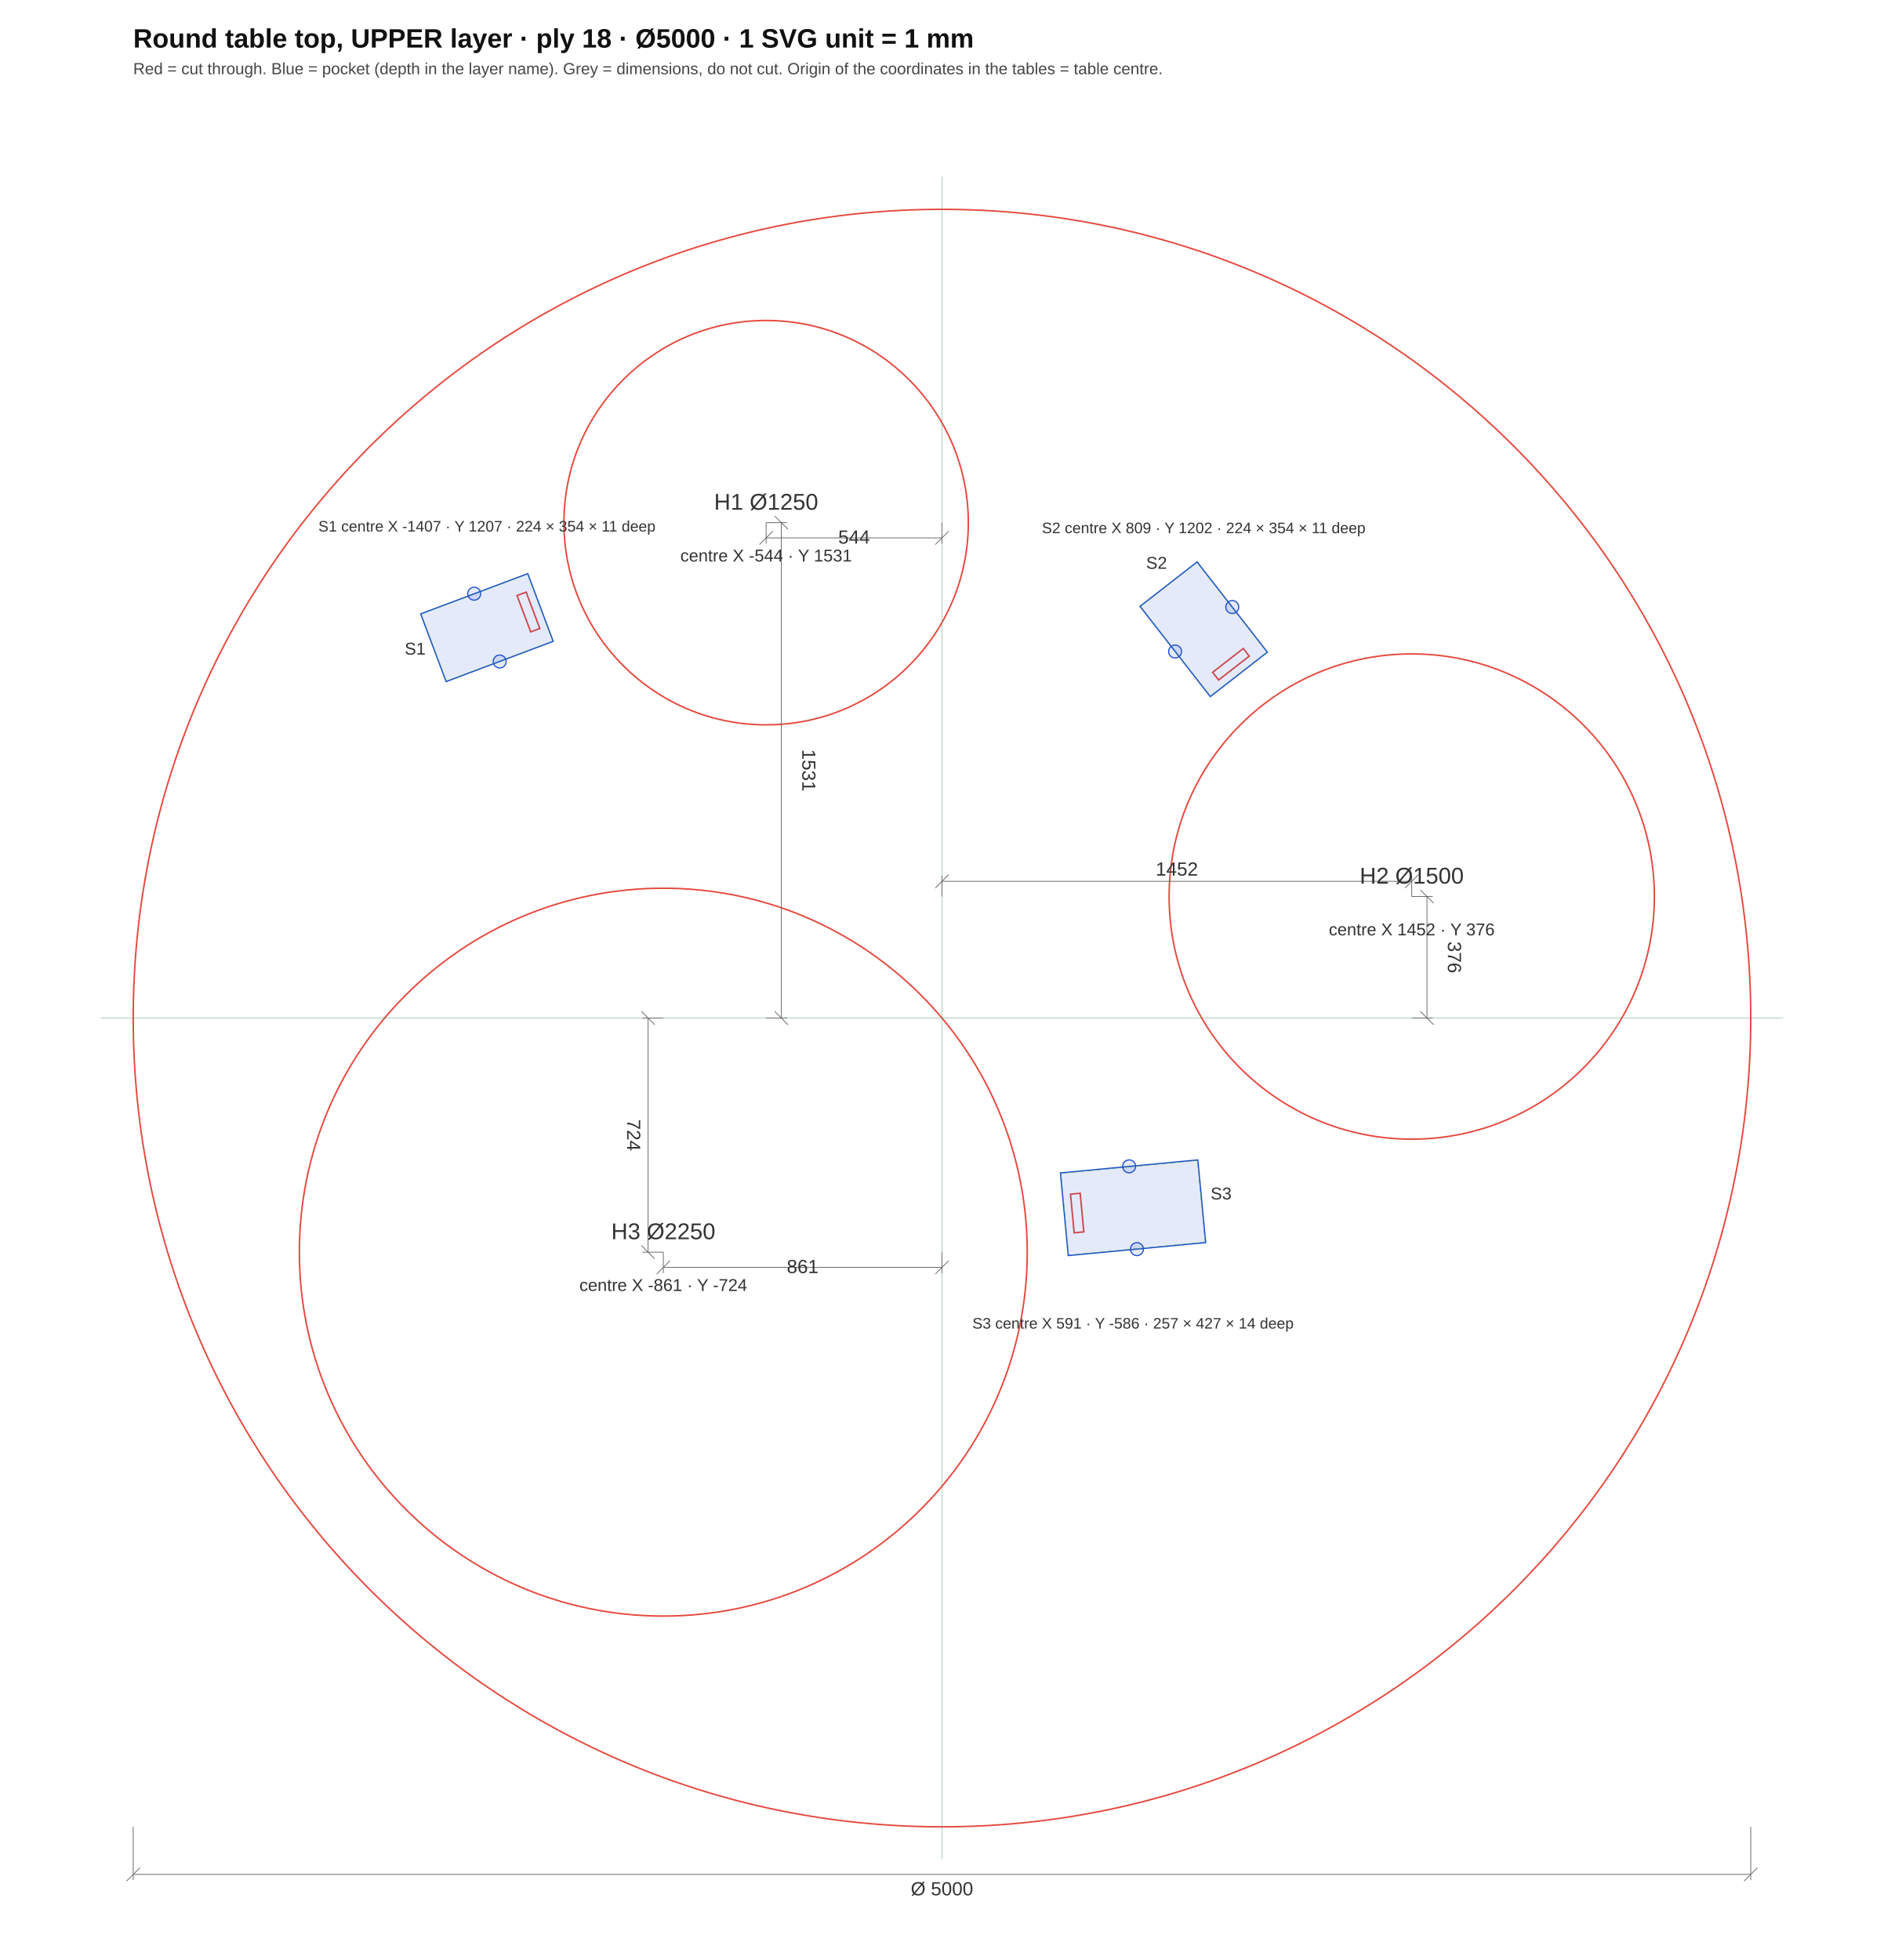
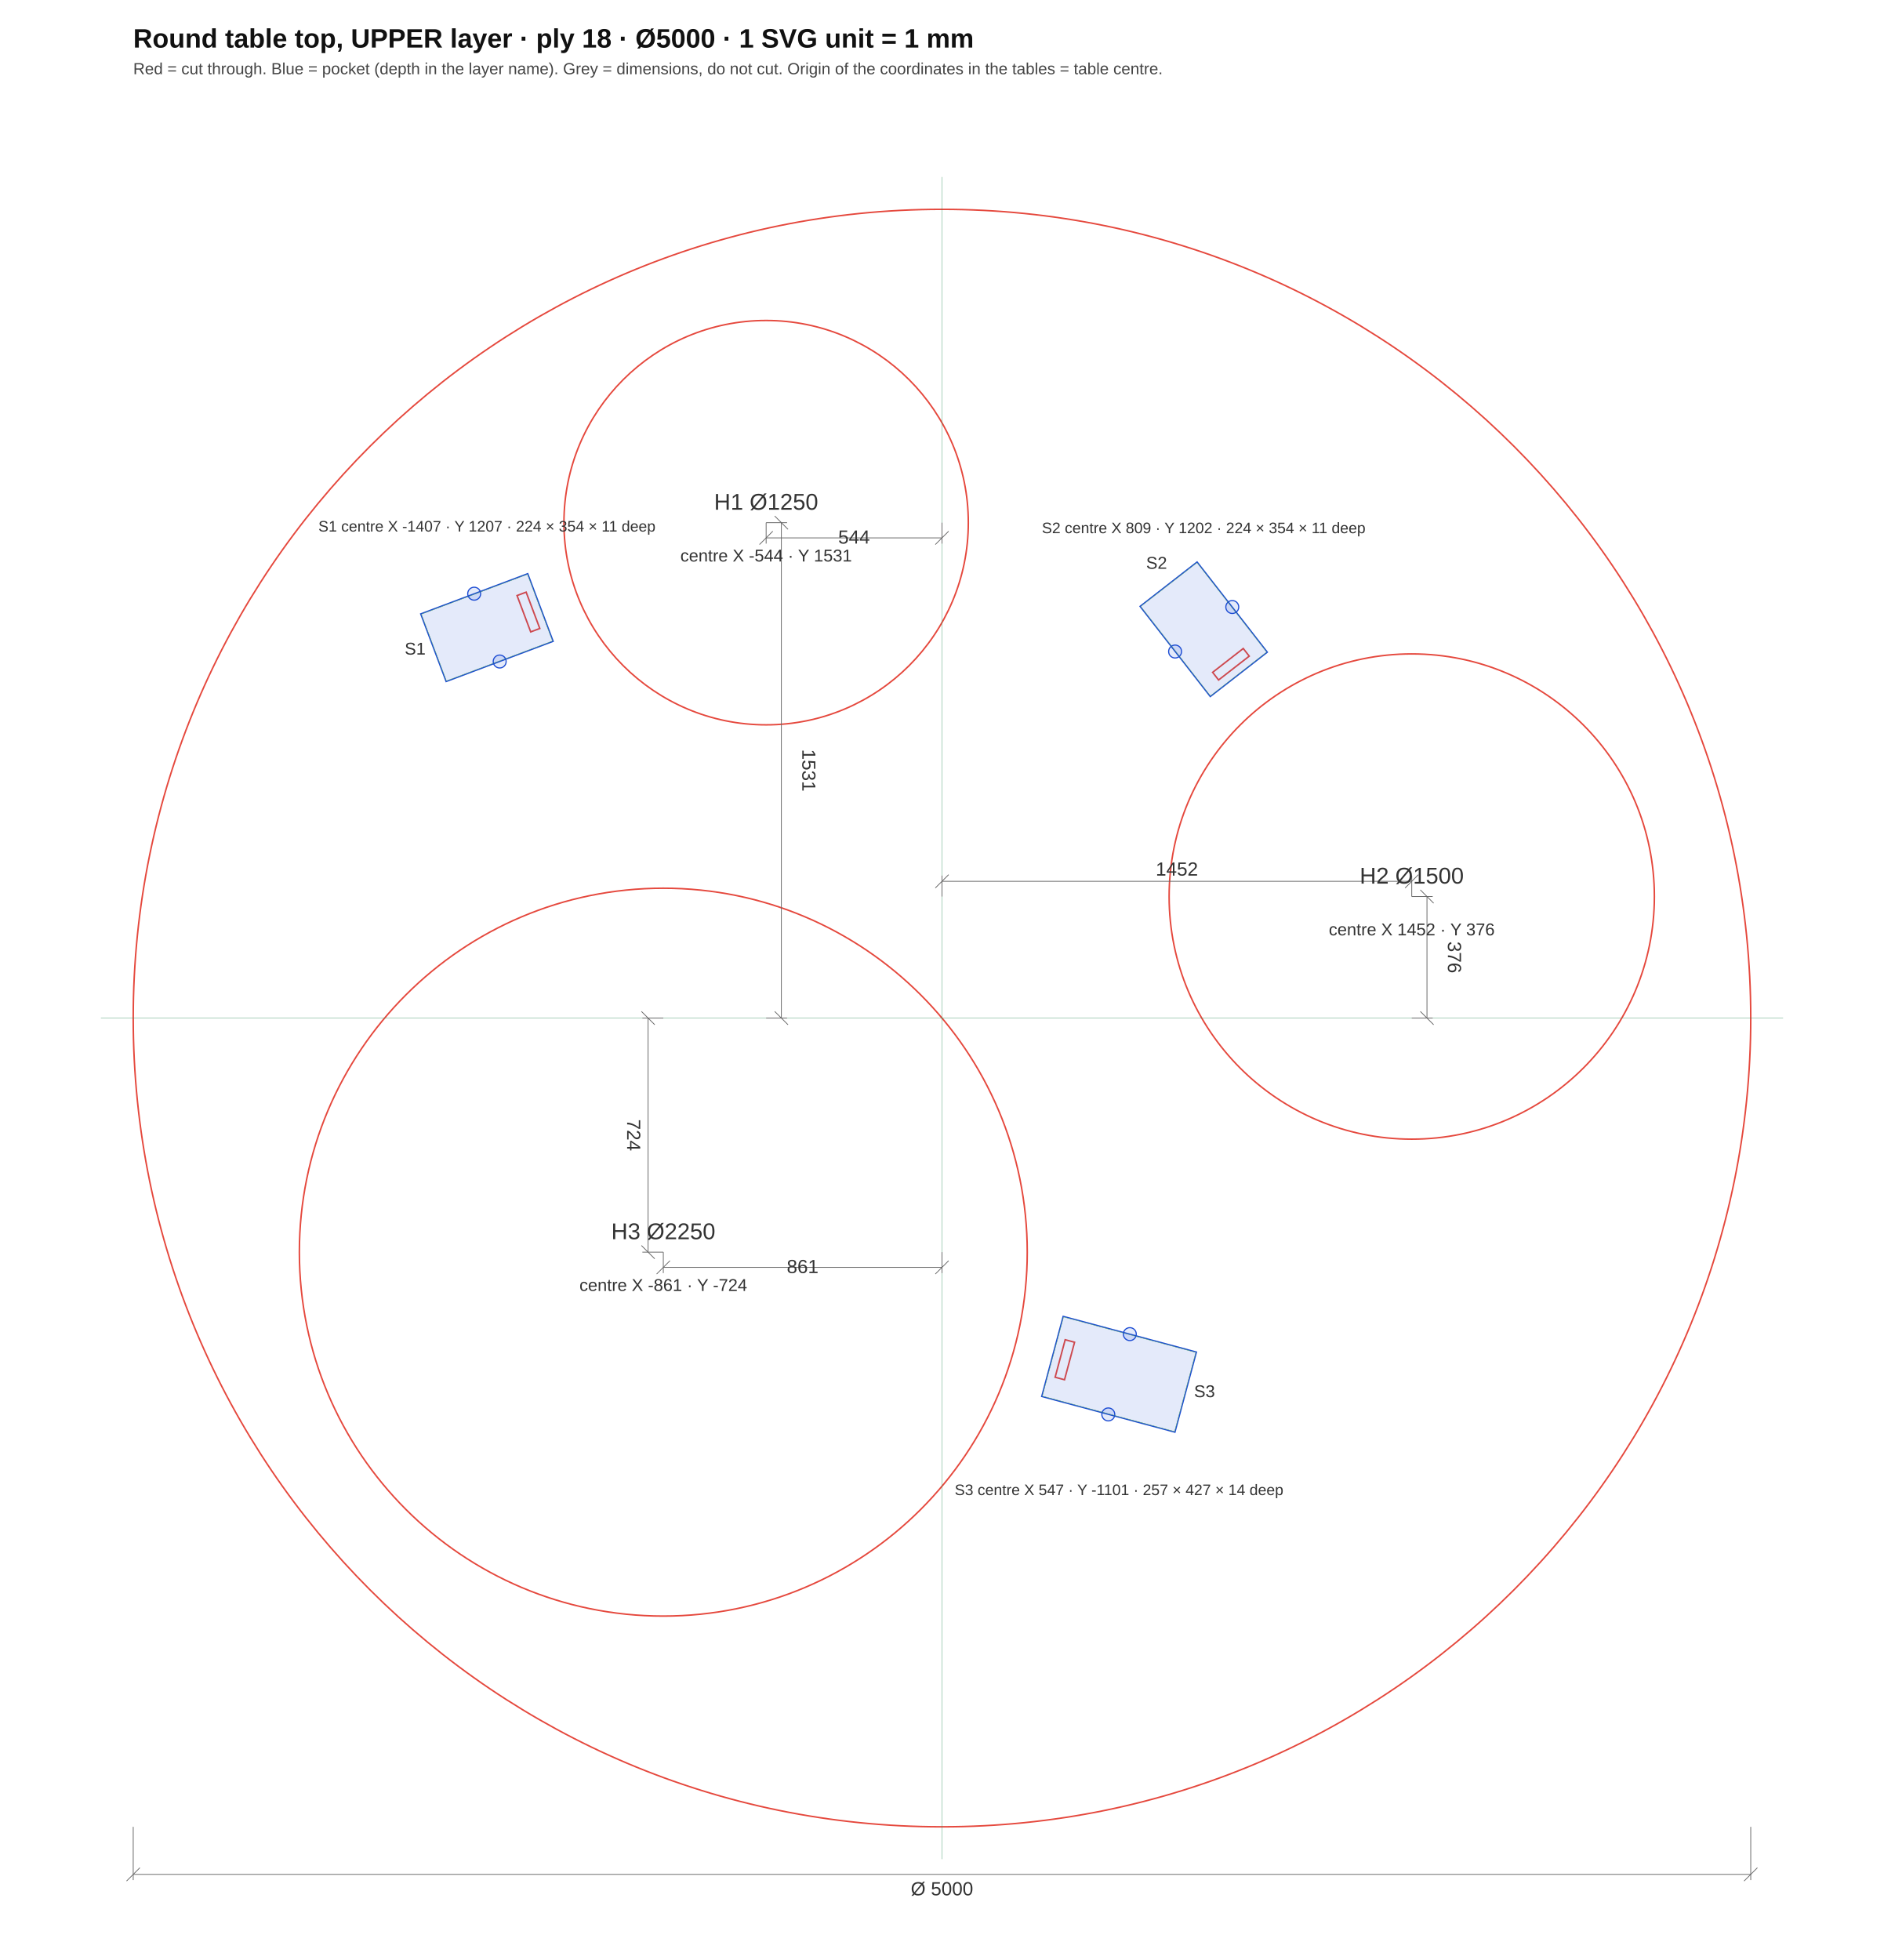
<svg xmlns="http://www.w3.org/2000/svg" width="5823.5mm" height="6058.8mm" viewBox="-411.8 -647.1 5823.5 6058.8">
  <g id="CUT_through" fill="none" stroke="#E5483D" stroke-width="4.71">
    <path d="M0.00 2500.00A2500 2500 0 1 0 5000.00 2500.00A2500 2500 0 1 0 0.00 2500.00Z" />
    <path d="M1331.43 968.57A625.0 625.0 0 1 0 2581.43 968.57A625.0 625.0 0 1 0 1331.43 968.57Z" />
    <path d="M3202.14 2124.29A750.0 750.0 0 1 0 4702.14 2124.29A750.0 750.0 0 1 0 3202.14 2124.29Z" />
    <path d="M513.57 3223.57A1125.0 1125.0 0 1 0 2763.57 3223.57A1125.0 1125.0 0 1 0 513.57 3223.57Z" />
    <path d="M1214.55 1183.33L1256.77 1295.65L1228.69 1306.21L1186.47 1193.88Z" />
    <path d="M3449.70 1381.20L3355.01 1454.91L3336.58 1431.24L3431.27 1357.53Z" />
-     <path d="M2908.58 3163.79L2897.29 3044.32L2927.16 3041.50L2938.45 3160.96Z" />
+     <path d="M2849.77 3610.23L2880.83 3494.32L2909.80 3502.08L2878.75 3617.99Z" />
  </g>
  <g id="POCKET_11mm_deep" fill="#1C4CD3" fill-opacity="0.12" stroke="#1C4CD3" stroke-width="3.53">
    <path d="M1219.66 1125.85L1298.47 1335.53L967.11 1460.08L888.29 1250.41Z" />
    <path d="M1033.98 1188.13A20 20 0 1 0 1073.98 1188.13A20 20 0 1 0 1033.98 1188.13Z" />
    <path d="M1112.79 1397.81A20 20 0 1 0 1152.79 1397.81A20 20 0 1 0 1112.79 1397.81Z" />
    <path d="M3506.09 1368.98L3329.34 1506.58L3111.88 1227.25L3288.64 1089.65Z" />
    <path d="M3377.36 1229.31A20 20 0 1 0 3417.36 1229.31A20 20 0 1 0 3377.36 1229.31Z" />
    <path d="M3200.61 1366.91A20 20 0 1 0 3240.61 1366.91A20 20 0 1 0 3200.61 1366.91Z" />
  </g>
  <g id="POCKET_14mm_deep" fill="#1C4CD3" fill-opacity="0.12" stroke="#1C4CD3" stroke-width="3.53">
-     <path d="M2890.14 3234.34L2865.95 2978.48L3291.06 2938.29L3315.24 3194.15Z" />
-     <path d="M3082.69 3214.24A20 20 0 1 0 3122.69 3214.24A20 20 0 1 0 3082.69 3214.24Z" />
-     <path d="M3058.51 2958.38A20 20 0 1 0 3098.51 2958.38A20 20 0 1 0 3058.51 2958.38Z" />
+     <path d="M2807.89 3669.92L2874.41 3421.68L3286.86 3532.20L3220.34 3780.44Z" />
+     <path d="M2994.12 3725.18A20 20 0 1 0 3034.12 3725.18A20 20 0 1 0 2994.12 3725.18Z" />
+     <path d="M3060.63 3476.94A20 20 0 1 0 3100.63 3476.94A20 20 0 1 0 3060.63 3476.94Z" />
  </g>
  <g id="MARK_pencil_do_not_cut" fill="none" stroke="#2E8B57" stroke-width="{max(0.4, ts*0.05):.2f}" stroke-dasharray="{ts*0.8:.1f} {ts*0.4:.1f}">
    <path d="M1218.49 1128.43L1295.89 1334.36L968.27 1457.51L890.87 1251.58Z" />
    <path d="M3503.29 1368.63L3329.69 1503.78L3114.69 1227.60L3288.29 1092.45Z" />
-     <path d="M2891.94 3232.16L2868.13 2980.28L3289.26 2940.47L3313.06 3192.35Z" />
+     <path d="M2810.34 3668.51L2875.82 3424.13L3284.41 3533.61L3218.93 3777.99Z" />
    <path d="M-100.00 2500.00L5100.00 2500.00" />
    <path d="M2500.00 5100.00L2500.00 -100.00" />
  </g>
  <g id="DIMENSIONS_do_not_cut" fill="none" stroke="#666" stroke-width="2.35" font-family="IBM Plex Sans, Arial, sans-serif" font-size="58.8">
    <path d="M0.00 5000.00L0.00 5164.71M5000.00 5000.00L5000.00 5164.71M0.00 5147.06L5000.00 5147.06" />
    <path d="M-20.59 5167.65L20.59 5126.47" />
    <path d="M4979.41 5167.65L5020.59 5126.47" />
    <text x="2500.00" y="5211.76" fill="#333" stroke="none" text-anchor="middle" transform="rotate(0.00 2500.00 5211.76)">Ø 5000</text>
    <path d="M2500.00 968.57L2500.00 1033.28M1956.43 968.57L1956.43 1033.28M2500.00 1015.63L1956.43 1015.63" />
    <path d="M2520.59 995.04L2479.41 1036.22" />
    <path d="M1977.02 995.04L1935.84 1036.22" />
    <text x="2228.21" y="1033.28" fill="#333" stroke="none" text-anchor="middle" transform="rotate(360.00 2228.21 1033.28)">544</text>
    <path d="M1956.43 2500.00L2021.13 2500.00M1956.43 968.57L2021.13 968.57M2003.49 2500.00L2003.49 968.57" />
    <path d="M2024.08 2520.59L1982.90 2479.41" />
    <path d="M2024.08 989.16L1982.90 947.98" />
    <text x="2068.19" y="1734.29" fill="#333" stroke="none" text-anchor="middle" transform="rotate(90.00 2068.19 1734.29)">1531</text>
    <path d="M2500.00 2124.29L2500.00 2059.58M3952.14 2124.29L3952.14 2059.58M2500.00 2077.23L3952.14 2077.23" />
    <path d="M2479.41 2097.82L2520.59 2056.64" />
    <path d="M3931.55 2097.82L3972.73 2056.64" />
    <text x="3226.07" y="2059.58" fill="#333" stroke="none" text-anchor="middle" transform="rotate(0.00 3226.07 2059.58)">1452</text>
    <path d="M3952.14 2500.00L4016.85 2500.00M3952.14 2124.29L4016.85 2124.29M3999.20 2500.00L3999.20 2124.29" />
    <path d="M4019.79 2520.59L3978.61 2479.41" />
    <path d="M4019.79 2144.87L3978.61 2103.70" />
    <text x="4063.91" y="2312.14" fill="#333" stroke="none" text-anchor="middle" transform="rotate(90.00 4063.91 2312.14)">376</text>
    <path d="M2500.00 3223.57L2500.00 3288.28M1638.57 3223.57L1638.57 3288.28M2500.00 3270.63L1638.57 3270.63" />
    <path d="M2520.59 3250.04L2479.41 3291.22" />
    <path d="M1659.16 3250.04L1617.98 3291.22" />
    <text x="2069.29" y="3288.28" fill="#333" stroke="none" text-anchor="middle" transform="rotate(360.00 2069.29 3288.28)">861</text>
    <path d="M1638.57 2500.00L1573.87 2500.00M1638.57 3223.57L1573.87 3223.57M1591.51 2500.00L1591.51 3223.57" />
    <path d="M1570.92 2479.41L1612.10 2520.59" />
    <path d="M1570.92 3202.98L1612.10 3244.16" />
    <text x="1526.81" y="2861.79" fill="#333" stroke="none" text-anchor="middle" transform="rotate(90.00 1526.81 2861.79)">724</text>
    <text x="871.54" y="1376.36" fill="#333" stroke="none" font-size="52.9" text-anchor="middle">S1</text>
    <text x="3163.40" y="1111.10" fill="#333" stroke="none" font-size="52.9" text-anchor="middle">S2</text>
-     <text x="3362.88" y="3060.58" fill="#333" stroke="none" font-size="52.9" text-anchor="middle">S3</text>
+     <text x="3311.55" y="3671.85" fill="#333" stroke="none" font-size="52.9" text-anchor="middle">S3</text>
    <text x="1956.43" y="928.57" fill="#333" stroke="none" font-size="70.6" text-anchor="middle">H1 Ø1250</text>
    <text x="1956.43" y="1088.57" fill="#333" stroke="none" font-size="52.9" text-anchor="middle">centre X -544 · Y 1531</text>
    <text x="3952.14" y="2084.29" fill="#333" stroke="none" font-size="70.6" text-anchor="middle">H2 Ø1500</text>
    <text x="3952.14" y="2244.29" fill="#333" stroke="none" font-size="52.9" text-anchor="middle">centre X 1452 · Y 376</text>
    <text x="1638.57" y="3183.57" fill="#333" stroke="none" font-size="70.6" text-anchor="middle">H3 Ø2250</text>
    <text x="1638.57" y="3343.57" fill="#333" stroke="none" font-size="52.9" text-anchor="middle">centre X -861 · Y -724</text>
    <text x="1093.38" y="995.97" fill="#333" stroke="none" font-size="47.1" text-anchor="middle">S1 centre X -1407 · Y 1207 · 224 × 354 × 11 deep</text>
    <text x="3308.99" y="1001.11" fill="#333" stroke="none" font-size="47.1" text-anchor="middle">S2 centre X 809 · Y 1202 · 224 × 354 × 11 deep</text>
-     <text x="3090.60" y="3459.81" fill="#333" stroke="none" font-size="47.1" text-anchor="middle">S3 centre X 591 · Y -586 · 257 × 427 × 14 deep</text>
+     <text x="3047.37" y="3974.56" fill="#333" stroke="none" font-size="47.1" text-anchor="middle">S3 centre X 547 · Y -1101 · 257 × 427 × 14 deep</text>
    <text x="0" y="-500.0" fill="#111" stroke="none" font-size="82.4" font-weight="700">Round table top, UPPER layer · ply 18 · Ø5000 · 1 SVG unit = 1 mm</text>
    <text x="0" y="-417.6" fill="#444" stroke="none" font-size="50.0">Red = cut through. Blue = pocket (depth in the layer name). Grey = dimensions, do not cut. Origin of the coordinates in the tables = table centre.</text>
  </g>
</svg>
